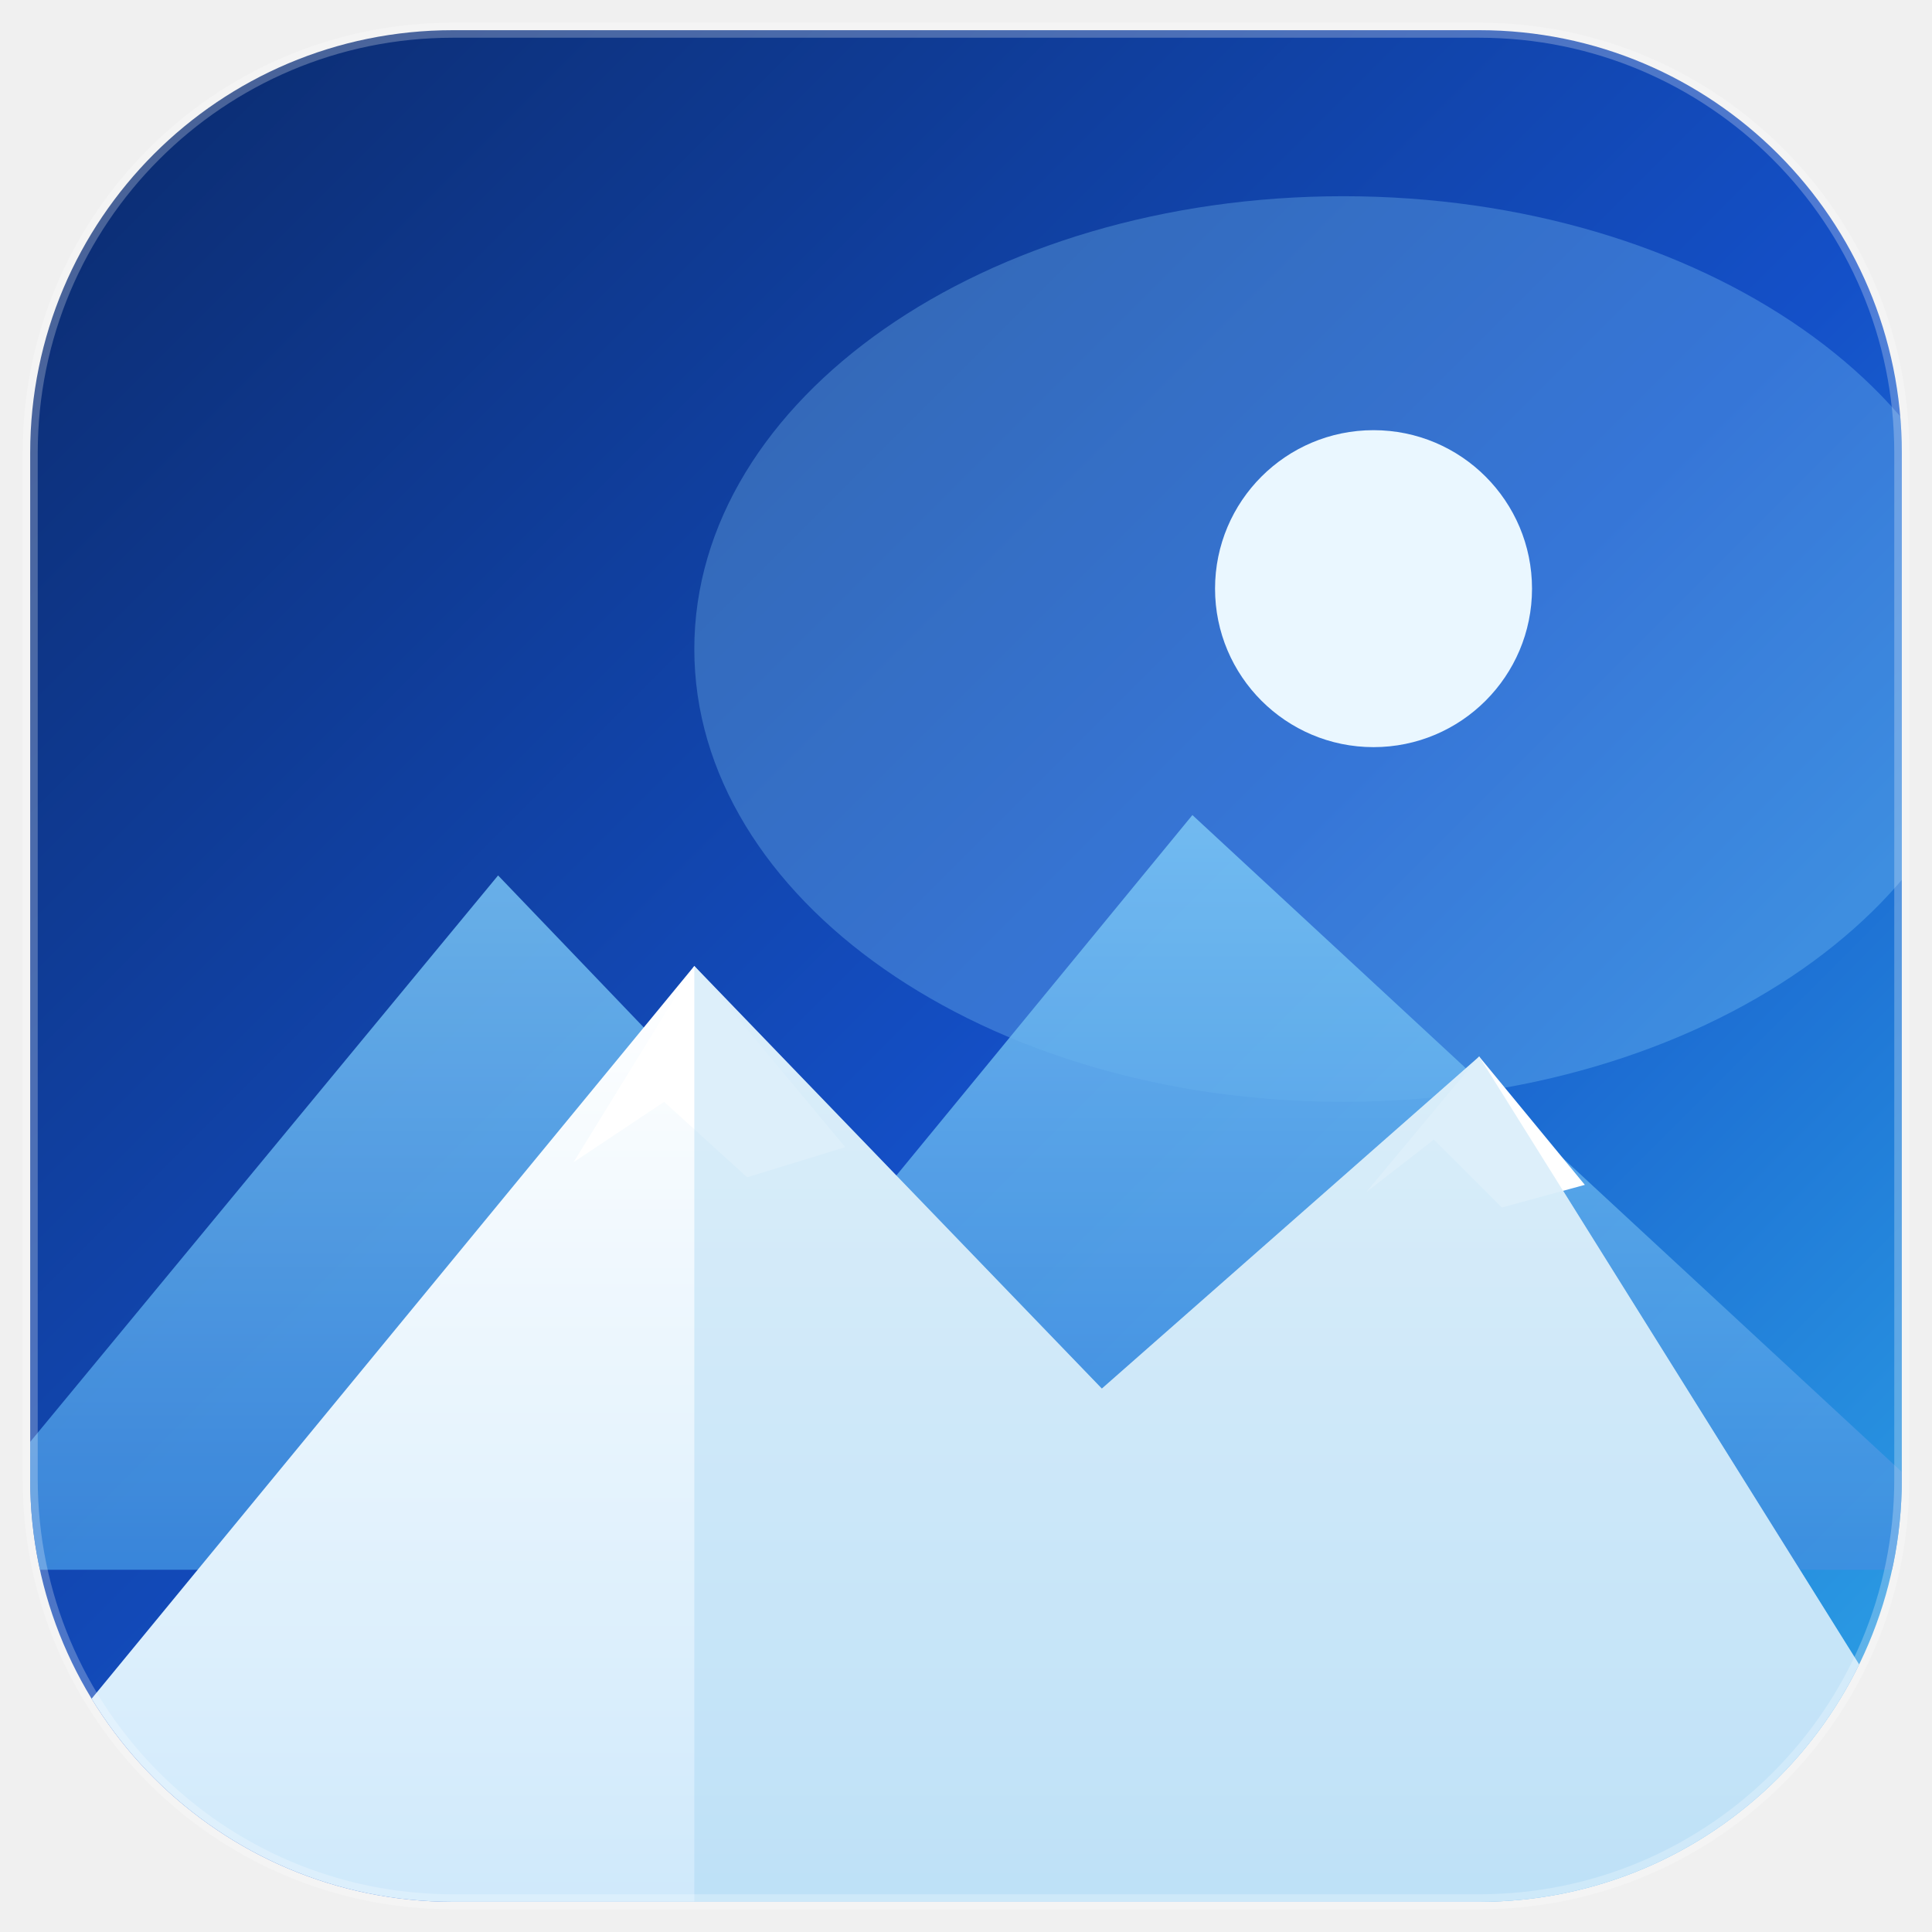
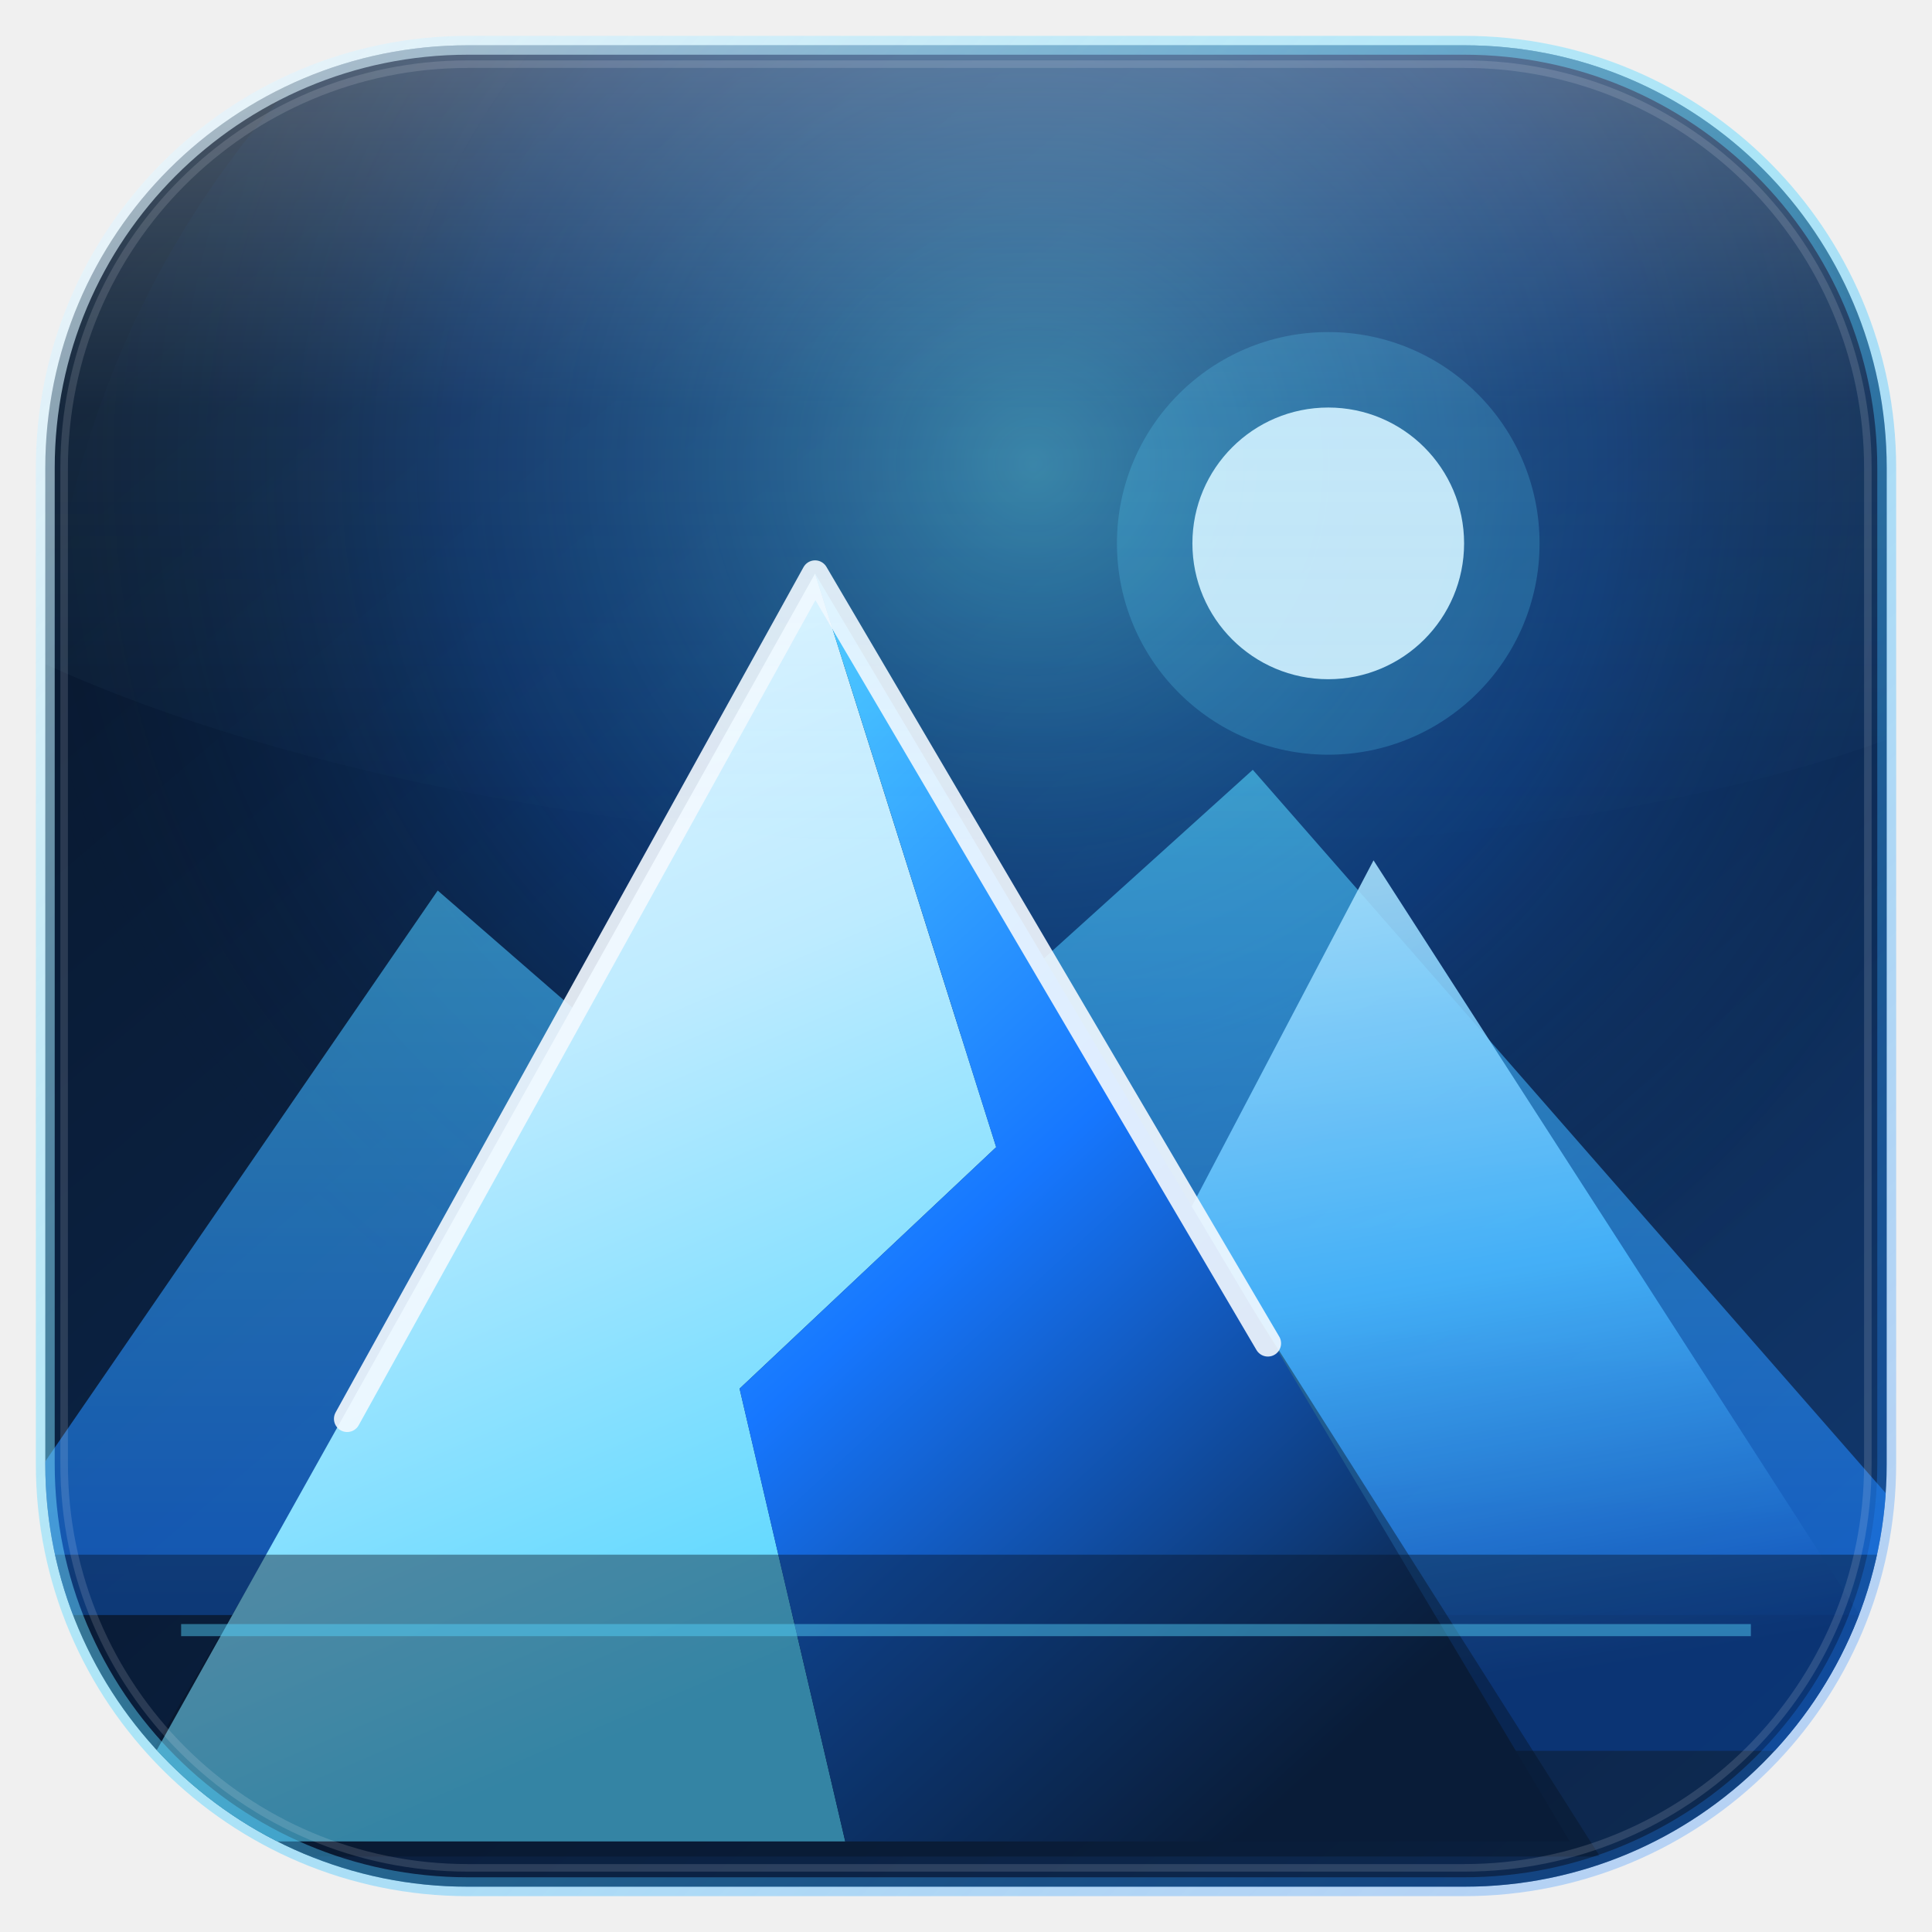
<svg xmlns="http://www.w3.org/2000/svg" viewBox="0 0 256 256" width="256" height="256">
  <defs>
-     <linearGradient id="tile" x1="0" y1="0" x2="1" y2="1">
-       <stop offset="0" stop-color="#0b2a6b" />
-       <stop offset="0.55" stop-color="#1450c8" />
-       <stop offset="1" stop-color="#2ea8e8" />
+     <linearGradient id="bgNavy" x1="0" y1="0" x2="0.85" y2="1">
+       <stop offset="0" stop-color="#071426" />
+       <stop offset="0.52" stop-color="#0B2345" />
+       <stop offset="1" stop-color="#11386E" />
    </linearGradient>
-     <linearGradient id="peakFar" x1="0" y1="0" x2="0" y2="1">
-       <stop offset="0" stop-color="#7cc7f5" />
-       <stop offset="1" stop-color="#3f8fe0" />
+     <radialGradient id="horizonGlow" cx="0.52" cy="0.36" r="0.56">
+       <stop offset="0" stop-color="#55D6FF" stop-opacity="0.52" />
+       <stop offset="0.55" stop-color="#1677FF" stop-opacity="0.22" />
+       <stop offset="1" stop-color="#071426" stop-opacity="0" />
+     </radialGradient>
+     <linearGradient id="farPeak" x1="0" y1="0" x2="0" y2="1">
+       <stop offset="0" stop-color="#55D6FF" />
+       <stop offset="1" stop-color="#1677FF" />
    </linearGradient>
-     <linearGradient id="peakNear" x1="0" y1="0" x2="0" y2="1">
-       <stop offset="0" stop-color="#ffffff" />
-       <stop offset="1" stop-color="#cfe9fb" />
+     <linearGradient id="midPeak" x1="0" y1="0" x2="0.2" y2="1">
+       <stop offset="0" stop-color="#BDEBFF" />
+       <stop offset="0.55" stop-color="#48B8FF" />
+       <stop offset="1" stop-color="#0E4FB5" />
+     </linearGradient>
+     <linearGradient id="mainPeakLit" x1="0" y1="0" x2="0.3" y2="1">
+       <stop offset="0" stop-color="#F4F9FF" />
+       <stop offset="0.48" stop-color="#BDEBFF" />
+       <stop offset="1" stop-color="#55D6FF" />
+     </linearGradient>
+     <linearGradient id="mainPeakShade" x1="0" y1="0" x2="0.6" y2="1">
+       <stop offset="0" stop-color="#55D6FF" />
+       <stop offset="0.5" stop-color="#1677FF" />
+       <stop offset="1" stop-color="#0B2345" />
+     </linearGradient>
+     <linearGradient id="glassSheen" x1="0" y1="0" x2="0" y2="1">
+       <stop offset="0" stop-color="#F4F9FF" stop-opacity="0.32" />
+       <stop offset="0.45" stop-color="#BDEBFF" stop-opacity="0.08" />
+       <stop offset="1" stop-color="#55D6FF" stop-opacity="0" />
+     </linearGradient>
+     <linearGradient id="rimStroke" x1="0" y1="0" x2="1" y2="1">
+       <stop offset="0" stop-color="#F4F9FF" stop-opacity="0.65" />
+       <stop offset="0.5" stop-color="#55D6FF" stop-opacity="0.45" />
+       <stop offset="1" stop-color="#1677FF" stop-opacity="0.25" />
    </linearGradient>
    <clipPath id="squircle">
-       <rect x="4" y="4" width="248" height="248" rx="56" />
+       <rect x="6" y="6" width="244" height="244" rx="56" />
    </clipPath>
  </defs>
+   <rect x="10" y="14" width="236" height="234" rx="54" fill="#030A14" opacity="0.48" />
  <g clip-path="url(#squircle)">
-     <rect x="4" y="4" width="248" height="248" fill="url(#tile)" />
-     <ellipse cx="178" cy="86" rx="86" ry="60" fill="#8fd8ff" opacity="0.28" />
-     <circle cx="182" cy="78" r="21" fill="#eaf7ff" />
-     <path d="M-10 208 L66 116 L112 164 L158 108 L266 208 Z" fill="url(#peakFar)" opacity="0.85" />
-     <path d="M-10 252 L92 128 L146 184 L196 140 L266 252 Z" fill="url(#peakNear)" />
-     <path d="M92 128 L112 152 L99 156 L88 146 L76 154 Z" fill="#ffffff" />
-     <path d="M196 140 L210 157 L199 160 L190 151 L181 158 Z" fill="#ffffff" />
-     <path d="M92 128 L146 184 L196 140 L266 252 L92 252 Z" fill="#9fd2f2" opacity="0.35" />
+     <rect x="6" y="6" width="244" height="244" fill="url(#bgNavy)" />
+     <circle cx="132" cy="96" r="126" fill="url(#horizonGlow)" />
+     <circle cx="176" cy="72" r="18" fill="#F4F9FF" opacity="0.92" />
+     <circle cx="176" cy="72" r="28" fill="#55D6FF" opacity="0.22" />
+     <path d="M-8 214 L58 118 L104 158 L166 102 L264 214 Z" fill="url(#farPeak)" opacity="0.58" />
+     <path d="M120 232 L182 114 L258 232 Z" fill="url(#midPeak)" opacity="0.88" />
+     <path d="M12 246 L108 82 L212 246 Z" fill="#051020" opacity="0.42" />
+     <path d="M14 244 L108 76 L132 152 L98 184 L112 244 Z" fill="url(#mainPeakLit)" />
+     <path d="M108 76 L208 244 L112 244 L98 184 L132 152 Z" fill="url(#mainPeakShade)" />
+     <path d="M46 188 L108 76 L168 178" fill="none" stroke="#F4F9FF" stroke-width="3.5" stroke-linecap="round" stroke-linejoin="round" opacity="0.9" />
+     <rect x="6" y="206" width="244" height="44" fill="#071426" opacity="0.42" />
+     <path d="M24 216 H232" stroke="#55D6FF" stroke-width="1.6" stroke-opacity="0.45" />
+     <path d="M6 6 H250 V98 C190 120 72 118 6 88 Z" fill="url(#glassSheen)" />
  </g>
-   <rect x="4" y="4" width="248" height="248" rx="56" fill="none" stroke="#ffffff" stroke-opacity="0.25" stroke-width="2" />
+   <rect x="6" y="6" width="244" height="244" rx="56" fill="none" stroke="url(#rimStroke)" stroke-width="2.5" />
+   <rect x="8.5" y="8.5" width="239" height="239" rx="53.5" fill="none" stroke="#F4F9FF" stroke-opacity="0.14" stroke-width="1" />
</svg>
